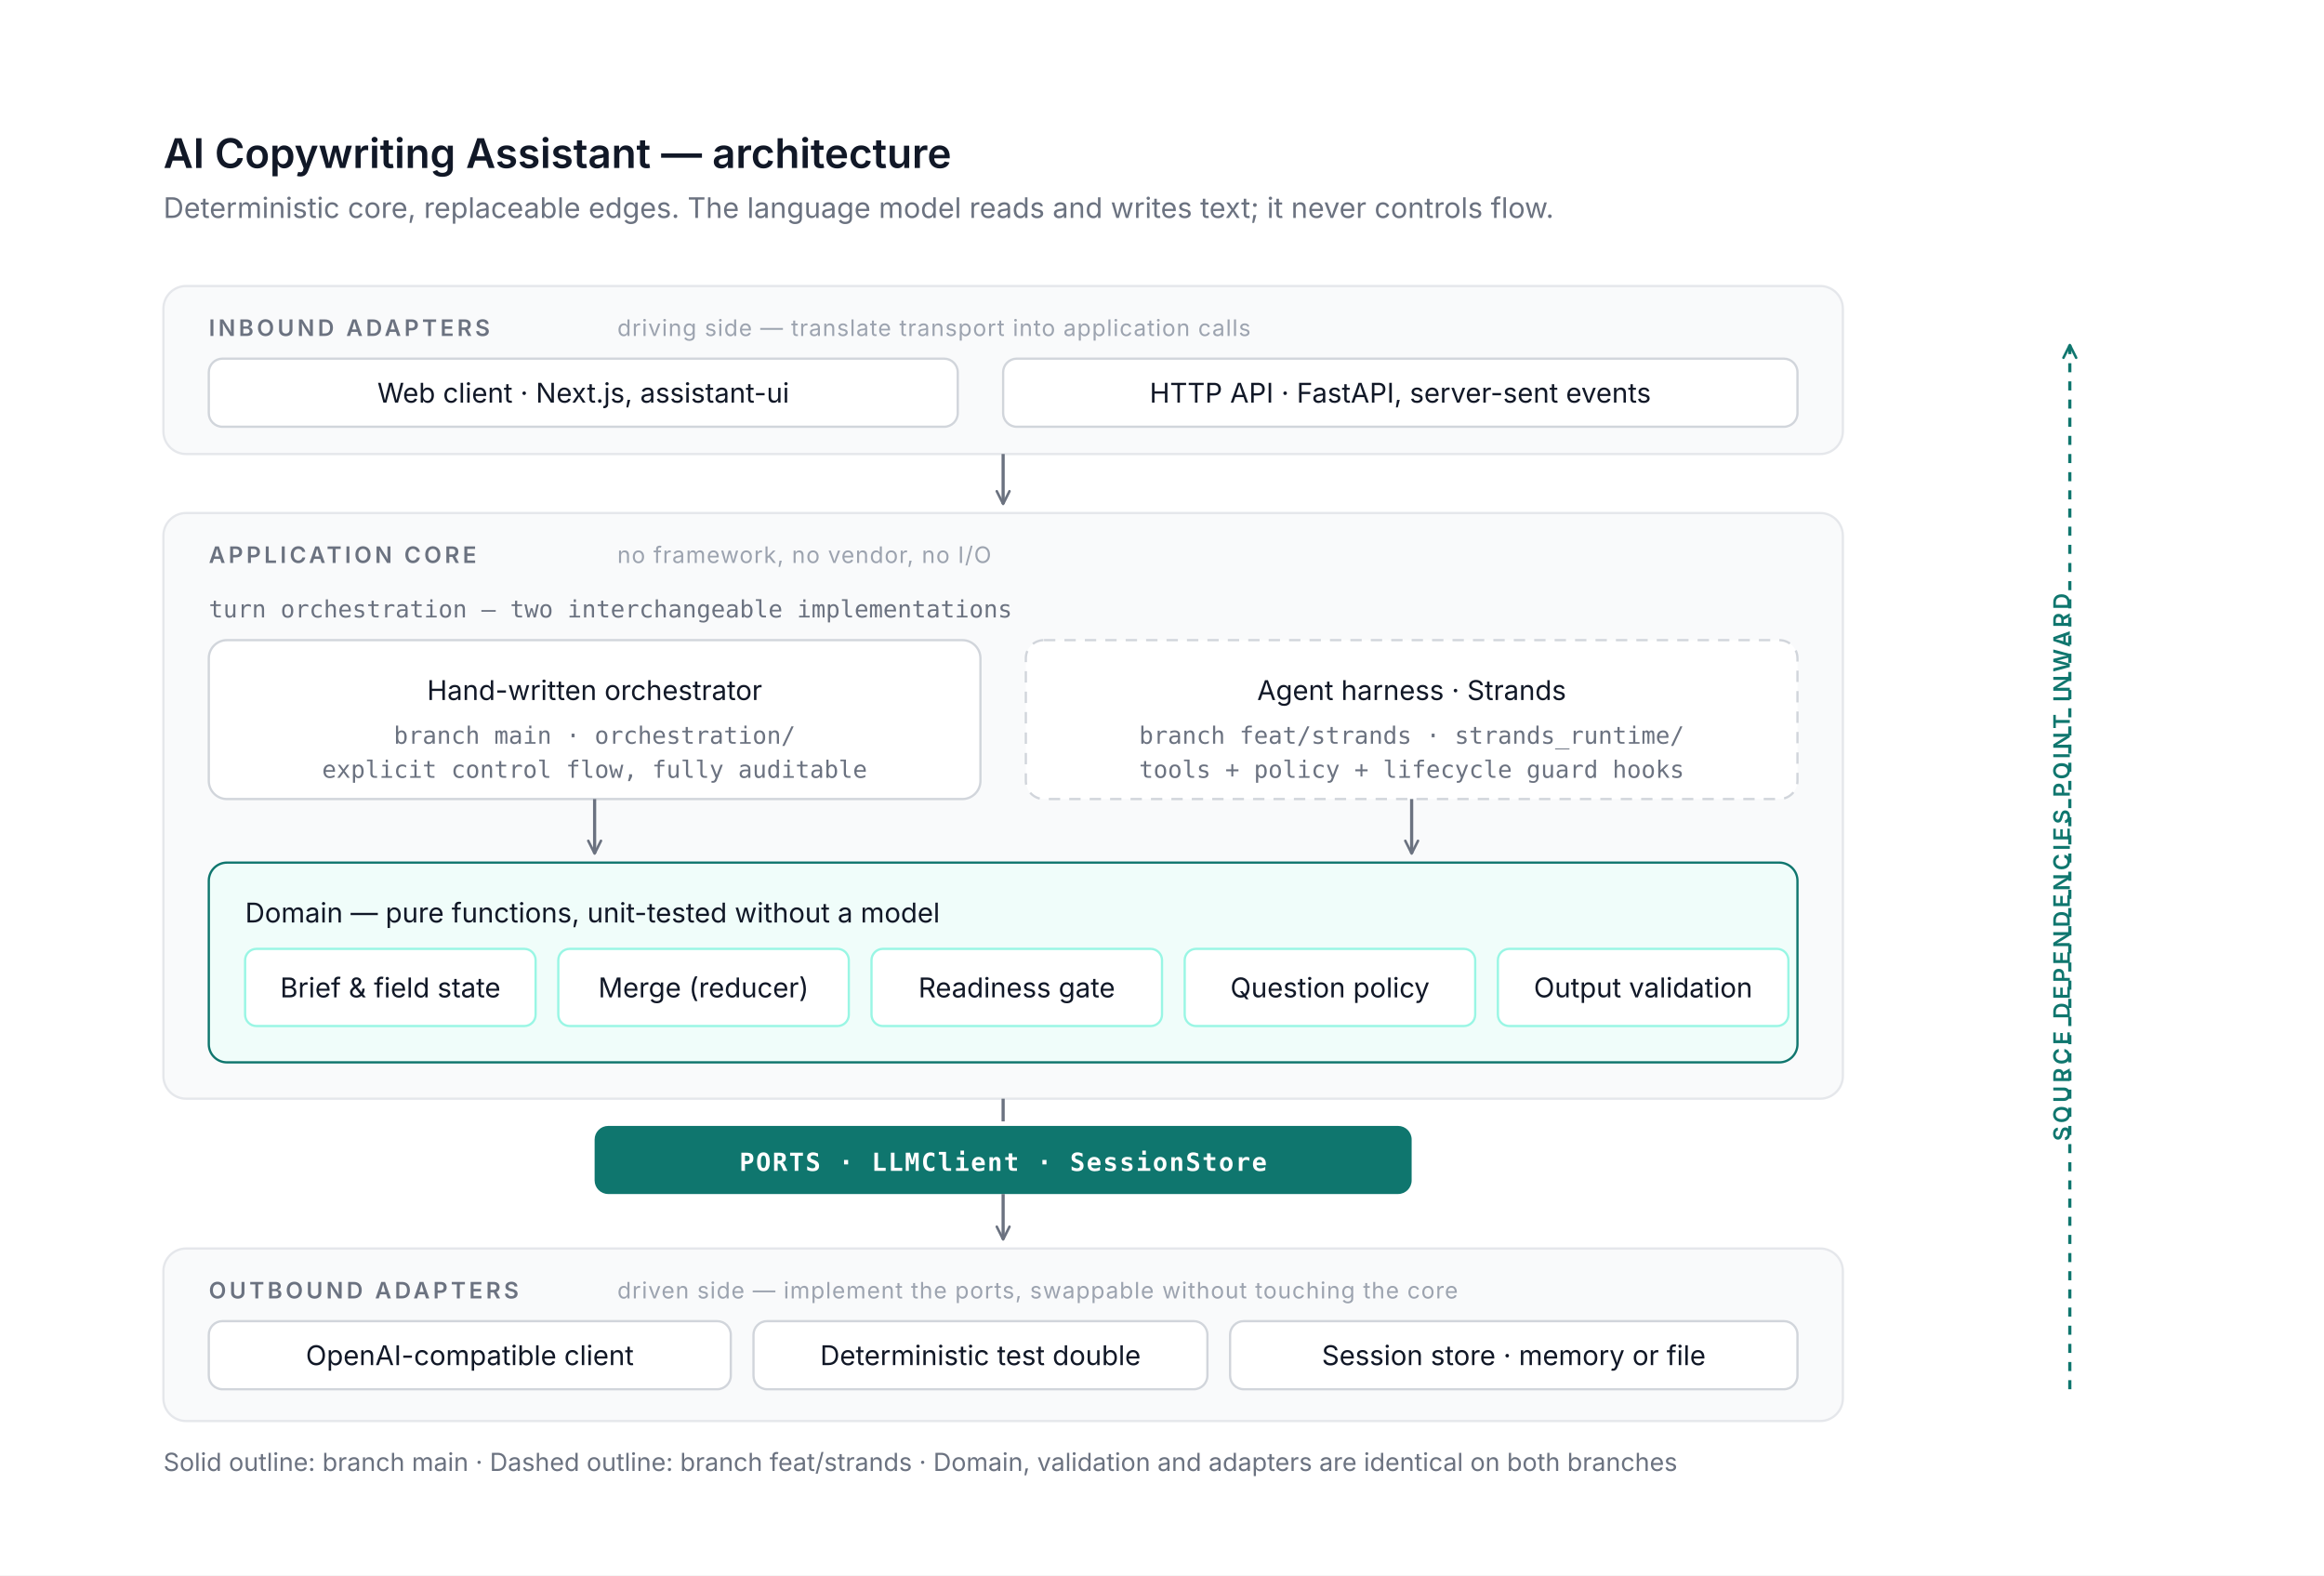
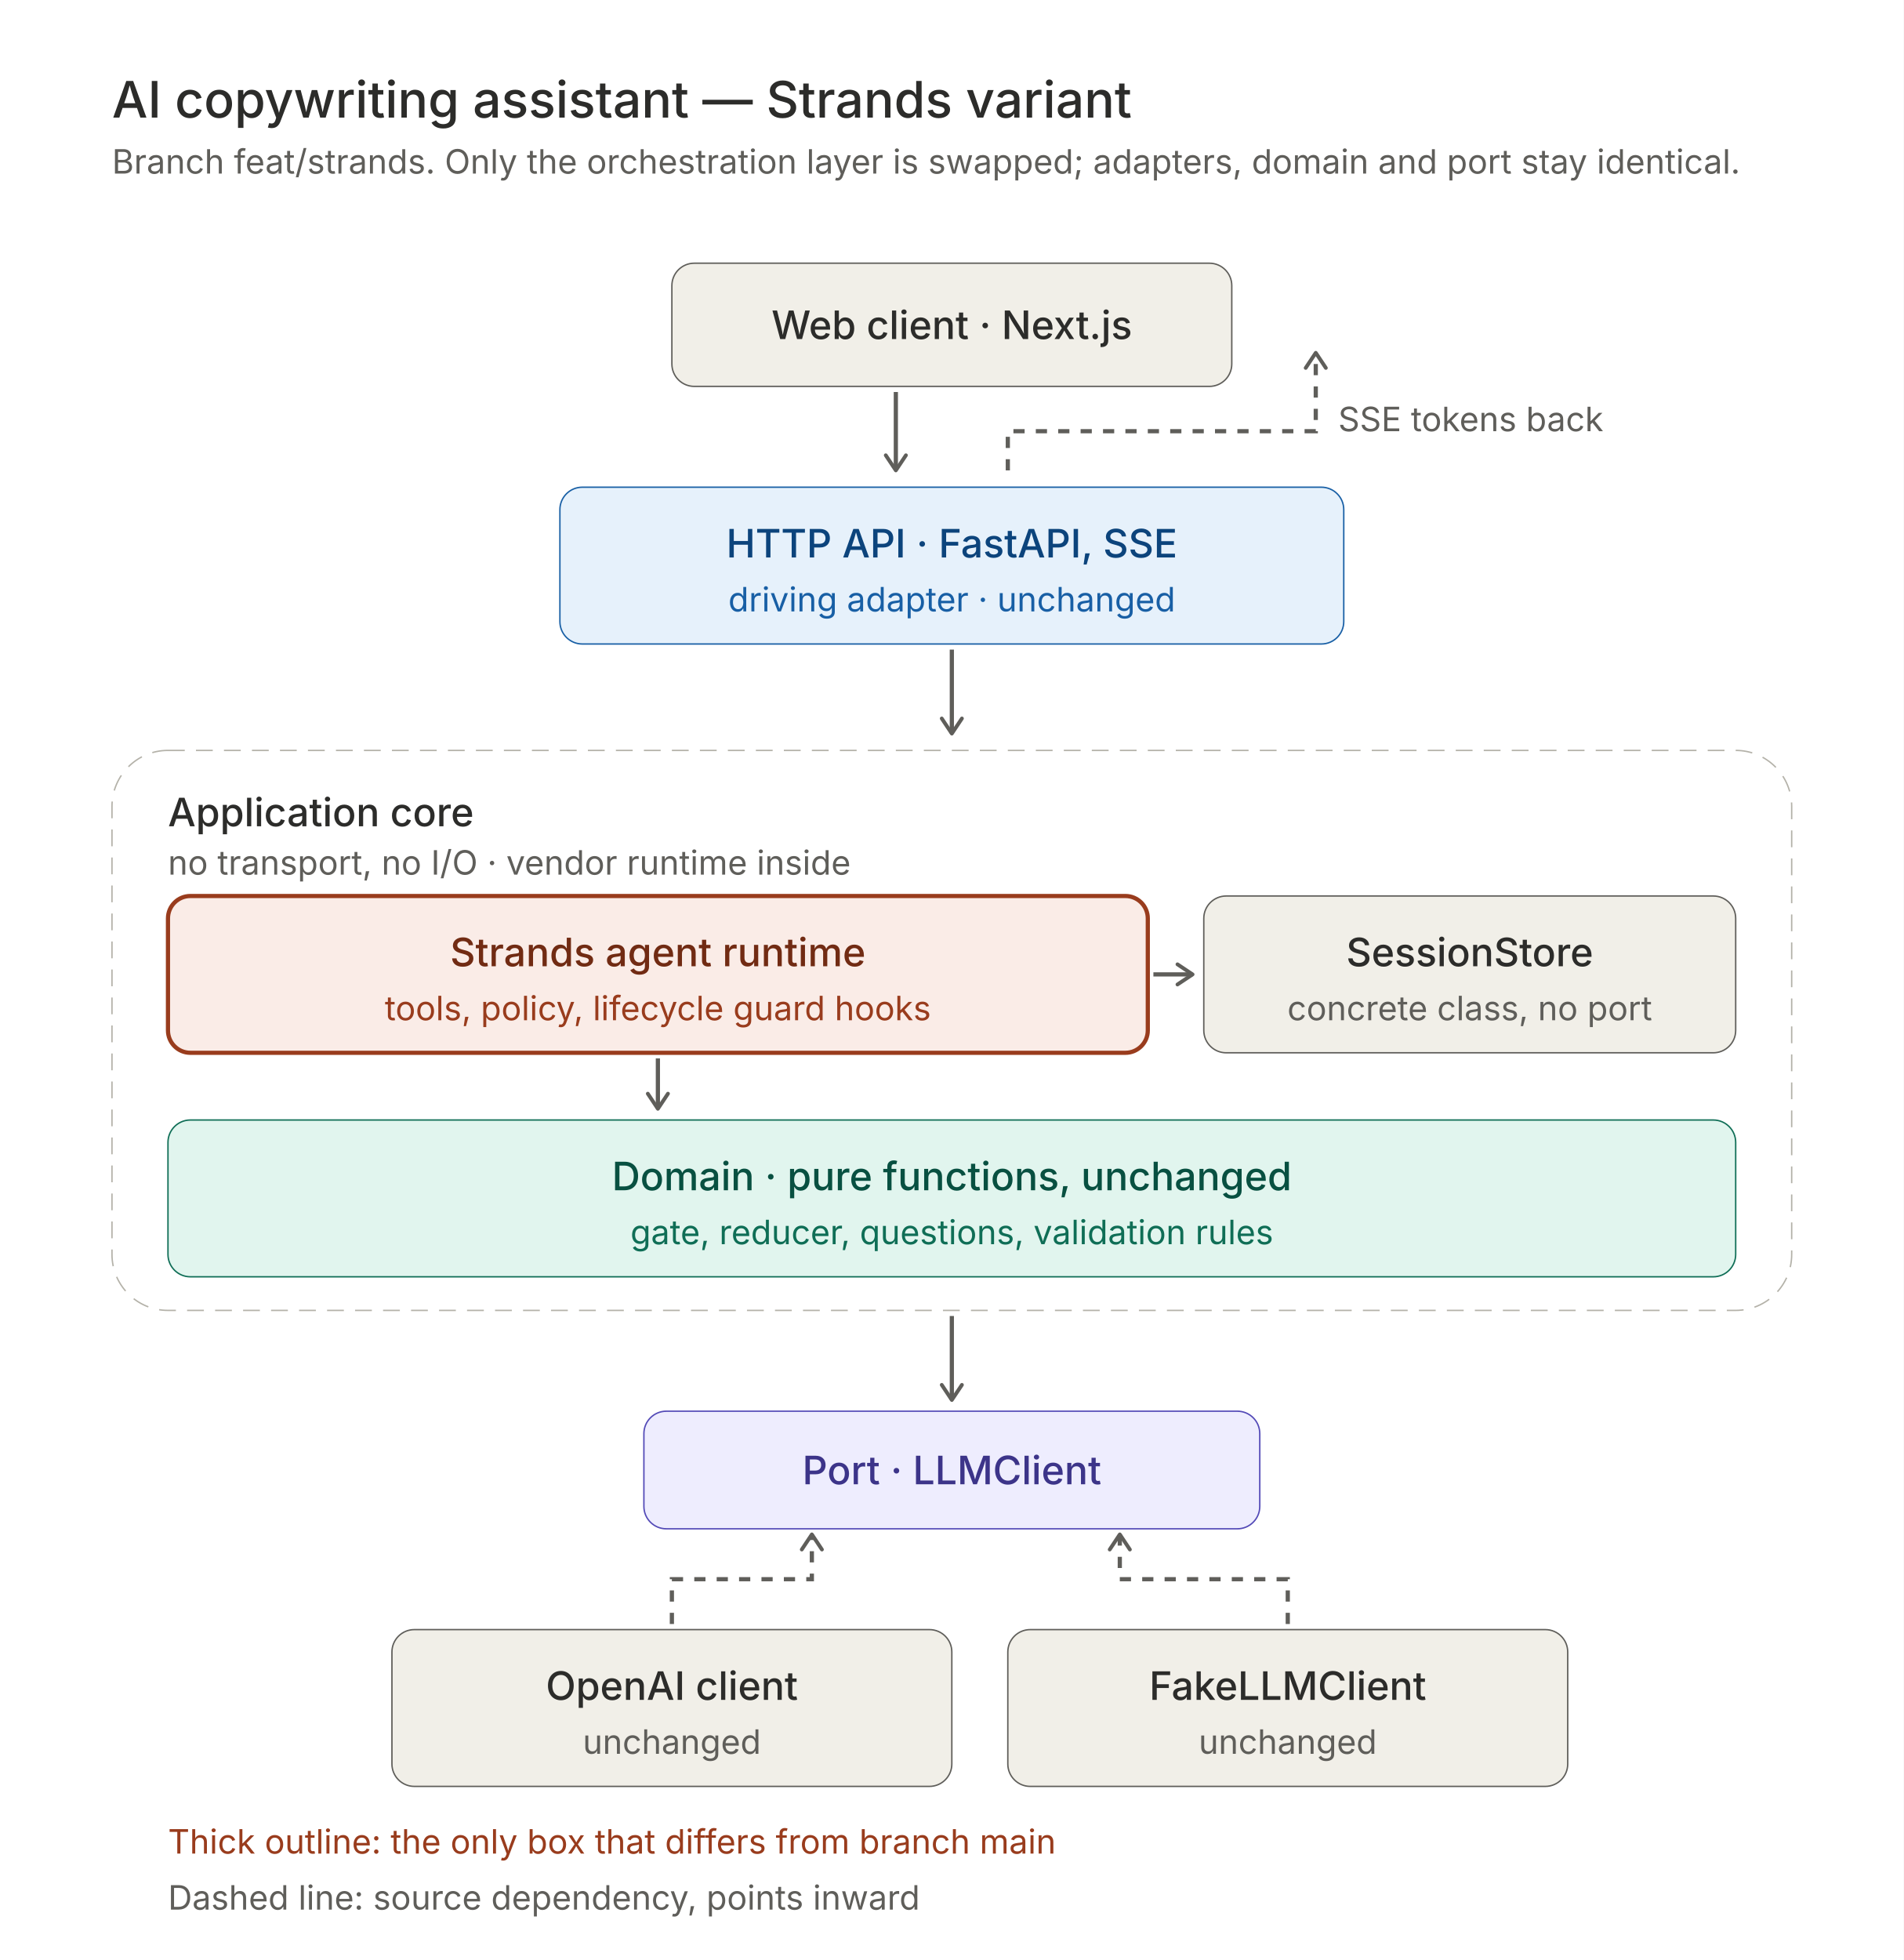
- <svg xmlns="http://www.w3.org/2000/svg" viewBox="0 0 1024 694" width="1024" height="694" role="img" aria-labelledby="t d">
+ <svg xmlns="http://www.w3.org/2000/svg" width="680" height="700" viewBox="0 0 680 700" role="img">
  <defs>
-     <marker id="a" viewBox="0 0 10 10" refX="9" refY="5" markerWidth="5" markerHeight="5" orient="auto-start-reverse">
-       <path d="M1 1L9 5L1 9" fill="none" stroke="#6B7280" stroke-width="1.6" stroke-linecap="round" stroke-linejoin="round" />
-     </marker>
-     <marker id="ai" viewBox="0 0 10 10" refX="9" refY="5" markerWidth="5" markerHeight="5" orient="auto-start-reverse">
-       <path d="M1 1L9 5L1 9" fill="none" stroke="#0F766E" stroke-width="1.6" stroke-linecap="round" stroke-linejoin="round" />
+     <marker id="arrow" viewBox="0 0 10 10" refX="8" refY="5" markerWidth="6" markerHeight="6" orient="auto-start-reverse">
+       <path d="M2 1L8 5L2 9" fill="none" stroke="context-stroke" stroke-width="1.5" stroke-linecap="round" stroke-linejoin="round" />
    </marker>
    <style>
-       .h  { font: 600 18px Inter, -apple-system, "Segoe UI", Roboto, Helvetica, sans-serif; fill: #111827 }
-       .sh { font: 400 12.5px Inter, -apple-system, "Segoe UI", Roboto, Helvetica, sans-serif; fill: #6B7280 }
-       .band { font: 600 10px Inter, -apple-system, "Segoe UI", Roboto, sans-serif; fill: #6B7280; letter-spacing: .14em }
-       .bandn { font: 400 10px Inter, -apple-system, "Segoe UI", Roboto, sans-serif; fill: #9CA3AF; letter-spacing: .04em }
-       .box { font: 400 12px Inter, -apple-system, "Segoe UI", Roboto, sans-serif; fill: #111827 }
-       .mono { font: 400 10.5px ui-monospace, SFMono-Regular, Menlo, Consolas, monospace; fill: #6B7280 }
-       .port { font: 600 11px ui-monospace, SFMono-Regular, Menlo, Consolas, monospace; fill: #FFFFFF; letter-spacing: .06em }
-       .lg { font: 400 11px Inter, -apple-system, "Segoe UI", Roboto, sans-serif; fill: #6B7280 }
-       .rail { font: 600 10px Inter, -apple-system, "Segoe UI", Roboto, sans-serif; fill: #0F766E; letter-spacing: .14em }
-     </style>
+ text { font-family: -apple-system, "Segoe UI", Inter, Helvetica, Arial, sans-serif; }
+ .t { font-size: 14px; font-weight: 400; }
+ .th { font-size: 14px; font-weight: 500; }
+ .ts { font-size: 12px; font-weight: 400; }
+ .arr { stroke: #5F5E5A; stroke-width: 1.5; fill: none; }
+ </style>
  </defs>
-   <rect width="1024" height="694" fill="#FFFFFF" />
-   <g transform="translate(32, 32)">
-     <text class="h" x="40" y="42">AI Copywriting Assistant — architecture</text>
-     <text class="sh" x="40" y="64">Deterministic core, replaceable edges. The language model reads and writes text; it never controls flow.</text>
-     <rect x="40" y="94" width="740" height="74" rx="10" fill="#F9FAFB" stroke="#E5E7EB" />
-     <text class="band" x="60" y="116">INBOUND ADAPTERS</text>
-     <text class="bandn" x="240" y="116">driving side — translate transport into application calls</text>
-     <rect x="60" y="126" width="330" height="30" rx="6" fill="#FFFFFF" stroke="#D1D5DB" />
-     <text class="box" x="225" y="141" text-anchor="middle" dominant-baseline="central">Web client · Next.js, assistant-ui</text>
-     <rect x="410" y="126" width="350" height="30" rx="6" fill="#FFFFFF" stroke="#D1D5DB" />
-     <text class="box" x="585" y="141" text-anchor="middle" dominant-baseline="central">HTTP API · FastAPI, server-sent events</text>
-     <line x1="410" y1="168" x2="410" y2="190" stroke="#6B7280" stroke-width="1.4" marker-end="url(#a)" />
-     <rect x="40" y="194" width="740" height="258" rx="10" fill="#F9FAFB" stroke="#E5E7EB" />
-     <text class="band" x="60" y="216">APPLICATION CORE</text>
-     <text class="bandn" x="240" y="216">no framework, no vendor, no I/O</text>
-     <text class="mono" x="60" y="240">turn orchestration — two interchangeable implementations</text>
-     <rect x="60" y="250" width="340" height="70" rx="8" fill="#FFFFFF" stroke="#D1D5DB" />
-     <text class="box" x="230" y="272" text-anchor="middle" dominant-baseline="central">Hand-written orchestrator</text>
-     <text class="mono" x="230" y="292" text-anchor="middle" dominant-baseline="central">branch main · orchestration/</text>
-     <text class="mono" x="230" y="307" text-anchor="middle" dominant-baseline="central">explicit control flow, fully auditable</text>
-     <rect x="420" y="250" width="340" height="70" rx="8" fill="#FFFFFF" stroke="#D1D5DB" stroke-dasharray="5 4" />
-     <text class="box" x="590" y="272" text-anchor="middle" dominant-baseline="central">Agent harness · Strands</text>
-     <text class="mono" x="590" y="292" text-anchor="middle" dominant-baseline="central">branch feat/strands · strands_runtime/</text>
-     <text class="mono" x="590" y="307" text-anchor="middle" dominant-baseline="central">tools + policy + lifecycle guard hooks</text>
-     <line x1="230" y1="320" x2="230" y2="344" stroke="#6B7280" stroke-width="1.4" marker-end="url(#a)" />
-     <line x1="590" y1="320" x2="590" y2="344" stroke="#6B7280" stroke-width="1.4" marker-end="url(#a)" />
-     <rect x="60" y="348" width="700" height="88" rx="8" fill="#F0FDFA" stroke="#0F766E" />
-     <text class="box" x="76" y="370" dominant-baseline="central" font-weight="600" fill="#0F766E">Domain — pure functions, unit-tested without a model</text>
-     <rect x="76" y="386" width="128" height="34" rx="5" fill="#FFFFFF" stroke="#99F6E4" />
-     <text class="box" x="140" y="403" text-anchor="middle" dominant-baseline="central">Brief &amp; field state</text>
-     <rect x="214" y="386" width="128" height="34" rx="5" fill="#FFFFFF" stroke="#99F6E4" />
-     <text class="box" x="278" y="403" text-anchor="middle" dominant-baseline="central">Merge (reducer)</text>
-     <rect x="352" y="386" width="128" height="34" rx="5" fill="#FFFFFF" stroke="#99F6E4" />
-     <text class="box" x="416" y="403" text-anchor="middle" dominant-baseline="central">Readiness gate</text>
-     <rect x="490" y="386" width="128" height="34" rx="5" fill="#FFFFFF" stroke="#99F6E4" />
-     <text class="box" x="554" y="403" text-anchor="middle" dominant-baseline="central">Question policy</text>
-     <rect x="628" y="386" width="128" height="34" rx="5" fill="#FFFFFF" stroke="#99F6E4" />
-     <text class="box" x="692" y="403" text-anchor="middle" dominant-baseline="central">Output validation</text>
-     <rect x="230" y="464" width="360" height="30" rx="6" fill="#0F766E" />
-     <text class="port" x="410" y="480" text-anchor="middle" dominant-baseline="central" fill="#FFFFFF">PORTS · LLMClient · SessionStore</text>
-     <line x1="410" y1="452" x2="410" y2="462" stroke="#6B7280" stroke-width="1.4" />
-     <line x1="410" y1="494" x2="410" y2="514" stroke="#6B7280" stroke-width="1.4" marker-end="url(#a)" />
-     <rect x="40" y="518" width="740" height="76" rx="10" fill="#F9FAFB" stroke="#E5E7EB" />
-     <text class="band" x="60" y="540">OUTBOUND ADAPTERS</text>
-     <text class="bandn" x="240" y="540">driven side — implement the ports, swappable without touching the core</text>
-     <rect x="60" y="550" width="230" height="30" rx="6" fill="#FFFFFF" stroke="#D1D5DB" />
-     <text class="box" x="175" y="565" text-anchor="middle" dominant-baseline="central">OpenAI-compatible client</text>
-     <rect x="300" y="550" width="200" height="30" rx="6" fill="#FFFFFF" stroke="#D1D5DB" />
-     <text class="box" x="400" y="565" text-anchor="middle" dominant-baseline="central">Deterministic test double</text>
-     <rect x="510" y="550" width="250" height="30" rx="6" fill="#FFFFFF" stroke="#D1D5DB" />
-     <text class="box" x="635" y="565" text-anchor="middle" dominant-baseline="central">Session store · memory or file</text>
-     <line x1="880" y1="580" x2="880" y2="120" stroke="#0F766E" stroke-width="1.4" stroke-dasharray="4 4" marker-end="url(#ai)" />
-     <text class="rail" x="880" y="350" text-anchor="middle" transform="rotate(-90 880 350)">SOURCE DEPENDENCIES POINT INWARD</text>
-     <text class="lg" x="40" y="616">Solid outline: branch main   ·   Dashed outline: branch feat/strands   ·   Domain, validation and adapters are identical on both branches</text>
+   <rect x="0" y="0" width="680" height="700" fill="#FFFFFF" />
+   <text class="th" x="40" y="42" fill="#2C2C2A" style="font-size:18px">AI copywriting assistant — Strands variant</text>
+   <text class="ts" x="40" y="62" fill="#5F5E5A">Branch feat/strands. Only the orchestration layer is swapped; adapters, domain and port stay identical.</text>
+   <g transform="translate(0,64)">
+     <rect x="240" y="30" width="200" height="44" rx="8" fill="#F1EFE8" stroke="#5F5E5A" stroke-width="0.5" />
+     <text class="th" x="340" y="52" text-anchor="middle" dominant-baseline="central" fill="#2C2C2A">Web client · Next.js</text>
+     <line x1="320" y1="76" x2="320" y2="104" class="arr" marker-end="url(#arrow)" />
+     <path d="M360 104 L360 90 L470 90 L470 62" class="arr" stroke-dasharray="4 4" marker-end="url(#arrow)" />
+     <text class="ts" x="478" y="90" fill="#5F5E5A">SSE tokens back</text>
+     <rect x="200" y="110" width="280" height="56" rx="8" fill="#E6F1FB" stroke="#185FA5" stroke-width="0.5" />
+     <text class="th" x="340" y="130" text-anchor="middle" dominant-baseline="central" fill="#0C447C">HTTP API · FastAPI, SSE</text>
+     <text class="ts" x="340" y="150" text-anchor="middle" dominant-baseline="central" fill="#185FA5">driving adapter · unchanged</text>
+     <line x1="340" y1="168" x2="340" y2="198" class="arr" marker-end="url(#arrow)" />
+     <rect x="40" y="204" width="600" height="200" rx="20" fill="none" stroke="#B4B2A9" stroke-width="0.5" stroke-dasharray="6 4" />
+     <text class="th" x="60" y="226" dominant-baseline="central" fill="#2C2C2A">Application core</text>
+     <text class="ts" x="60" y="244" dominant-baseline="central" fill="#5F5E5A">no transport, no I/O · vendor runtime inside</text>
+     <rect x="60" y="256" width="350" height="56" rx="8" fill="#FAECE7" stroke="#993C1D" stroke-width="1.5" />
+     <text class="th" x="235" y="276" text-anchor="middle" dominant-baseline="central" fill="#712B13">Strands agent runtime</text>
+     <text class="ts" x="235" y="296" text-anchor="middle" dominant-baseline="central" fill="#993C1D">tools, policy, lifecycle guard hooks</text>
+     <rect x="430" y="256" width="190" height="56" rx="8" fill="#F1EFE8" stroke="#5F5E5A" stroke-width="0.5" />
+     <text class="th" x="525" y="276" text-anchor="middle" dominant-baseline="central" fill="#2C2C2A">SessionStore</text>
+     <text class="ts" x="525" y="296" text-anchor="middle" dominant-baseline="central" fill="#5F5E5A">concrete class, no port</text>
+     <line x1="412" y1="284" x2="426" y2="284" class="arr" marker-end="url(#arrow)" />
+     <line x1="235" y1="314" x2="235" y2="332" class="arr" marker-end="url(#arrow)" />
+     <rect x="60" y="336" width="560" height="56" rx="8" fill="#E1F5EE" stroke="#0F6E56" stroke-width="0.5" />
+     <text class="th" x="340" y="356" text-anchor="middle" dominant-baseline="central" fill="#085041">Domain · pure functions, unchanged</text>
+     <text class="ts" x="340" y="376" text-anchor="middle" dominant-baseline="central" fill="#0F6E56">gate, reducer, questions, validation rules</text>
+     <line x1="340" y1="406" x2="340" y2="436" class="arr" marker-end="url(#arrow)" />
+     <rect x="230" y="440" width="220" height="42" rx="8" fill="#EEEDFE" stroke="#534AB7" stroke-width="0.5" />
+     <text class="th" x="340" y="461" text-anchor="middle" dominant-baseline="central" fill="#3C3489">Port · LLMClient</text>
+     <path d="M240 516 L240 500 L290 500 L290 484" class="arr" stroke-dasharray="4 4" marker-end="url(#arrow)" />
+     <path d="M460 516 L460 500 L400 500 L400 484" class="arr" stroke-dasharray="4 4" marker-end="url(#arrow)" />
+     <rect x="140" y="518" width="200" height="56" rx="8" fill="#F1EFE8" stroke="#5F5E5A" stroke-width="0.5" />
+     <text class="th" x="240" y="538" text-anchor="middle" dominant-baseline="central" fill="#2C2C2A">OpenAI client</text>
+     <text class="ts" x="240" y="558" text-anchor="middle" dominant-baseline="central" fill="#5F5E5A">unchanged</text>
+     <rect x="360" y="518" width="200" height="56" rx="8" fill="#F1EFE8" stroke="#5F5E5A" stroke-width="0.5" />
+     <text class="th" x="460" y="538" text-anchor="middle" dominant-baseline="central" fill="#2C2C2A">FakeLLMClient</text>
+     <text class="ts" x="460" y="558" text-anchor="middle" dominant-baseline="central" fill="#5F5E5A">unchanged</text>
+     <text class="ts" x="60" y="598" fill="#993C1D">Thick outline: the only box that differs from branch main</text>
+     <text class="ts" x="60" y="618" fill="#5F5E5A">Dashed line: source dependency, points inward</text>
  </g>
</svg>
